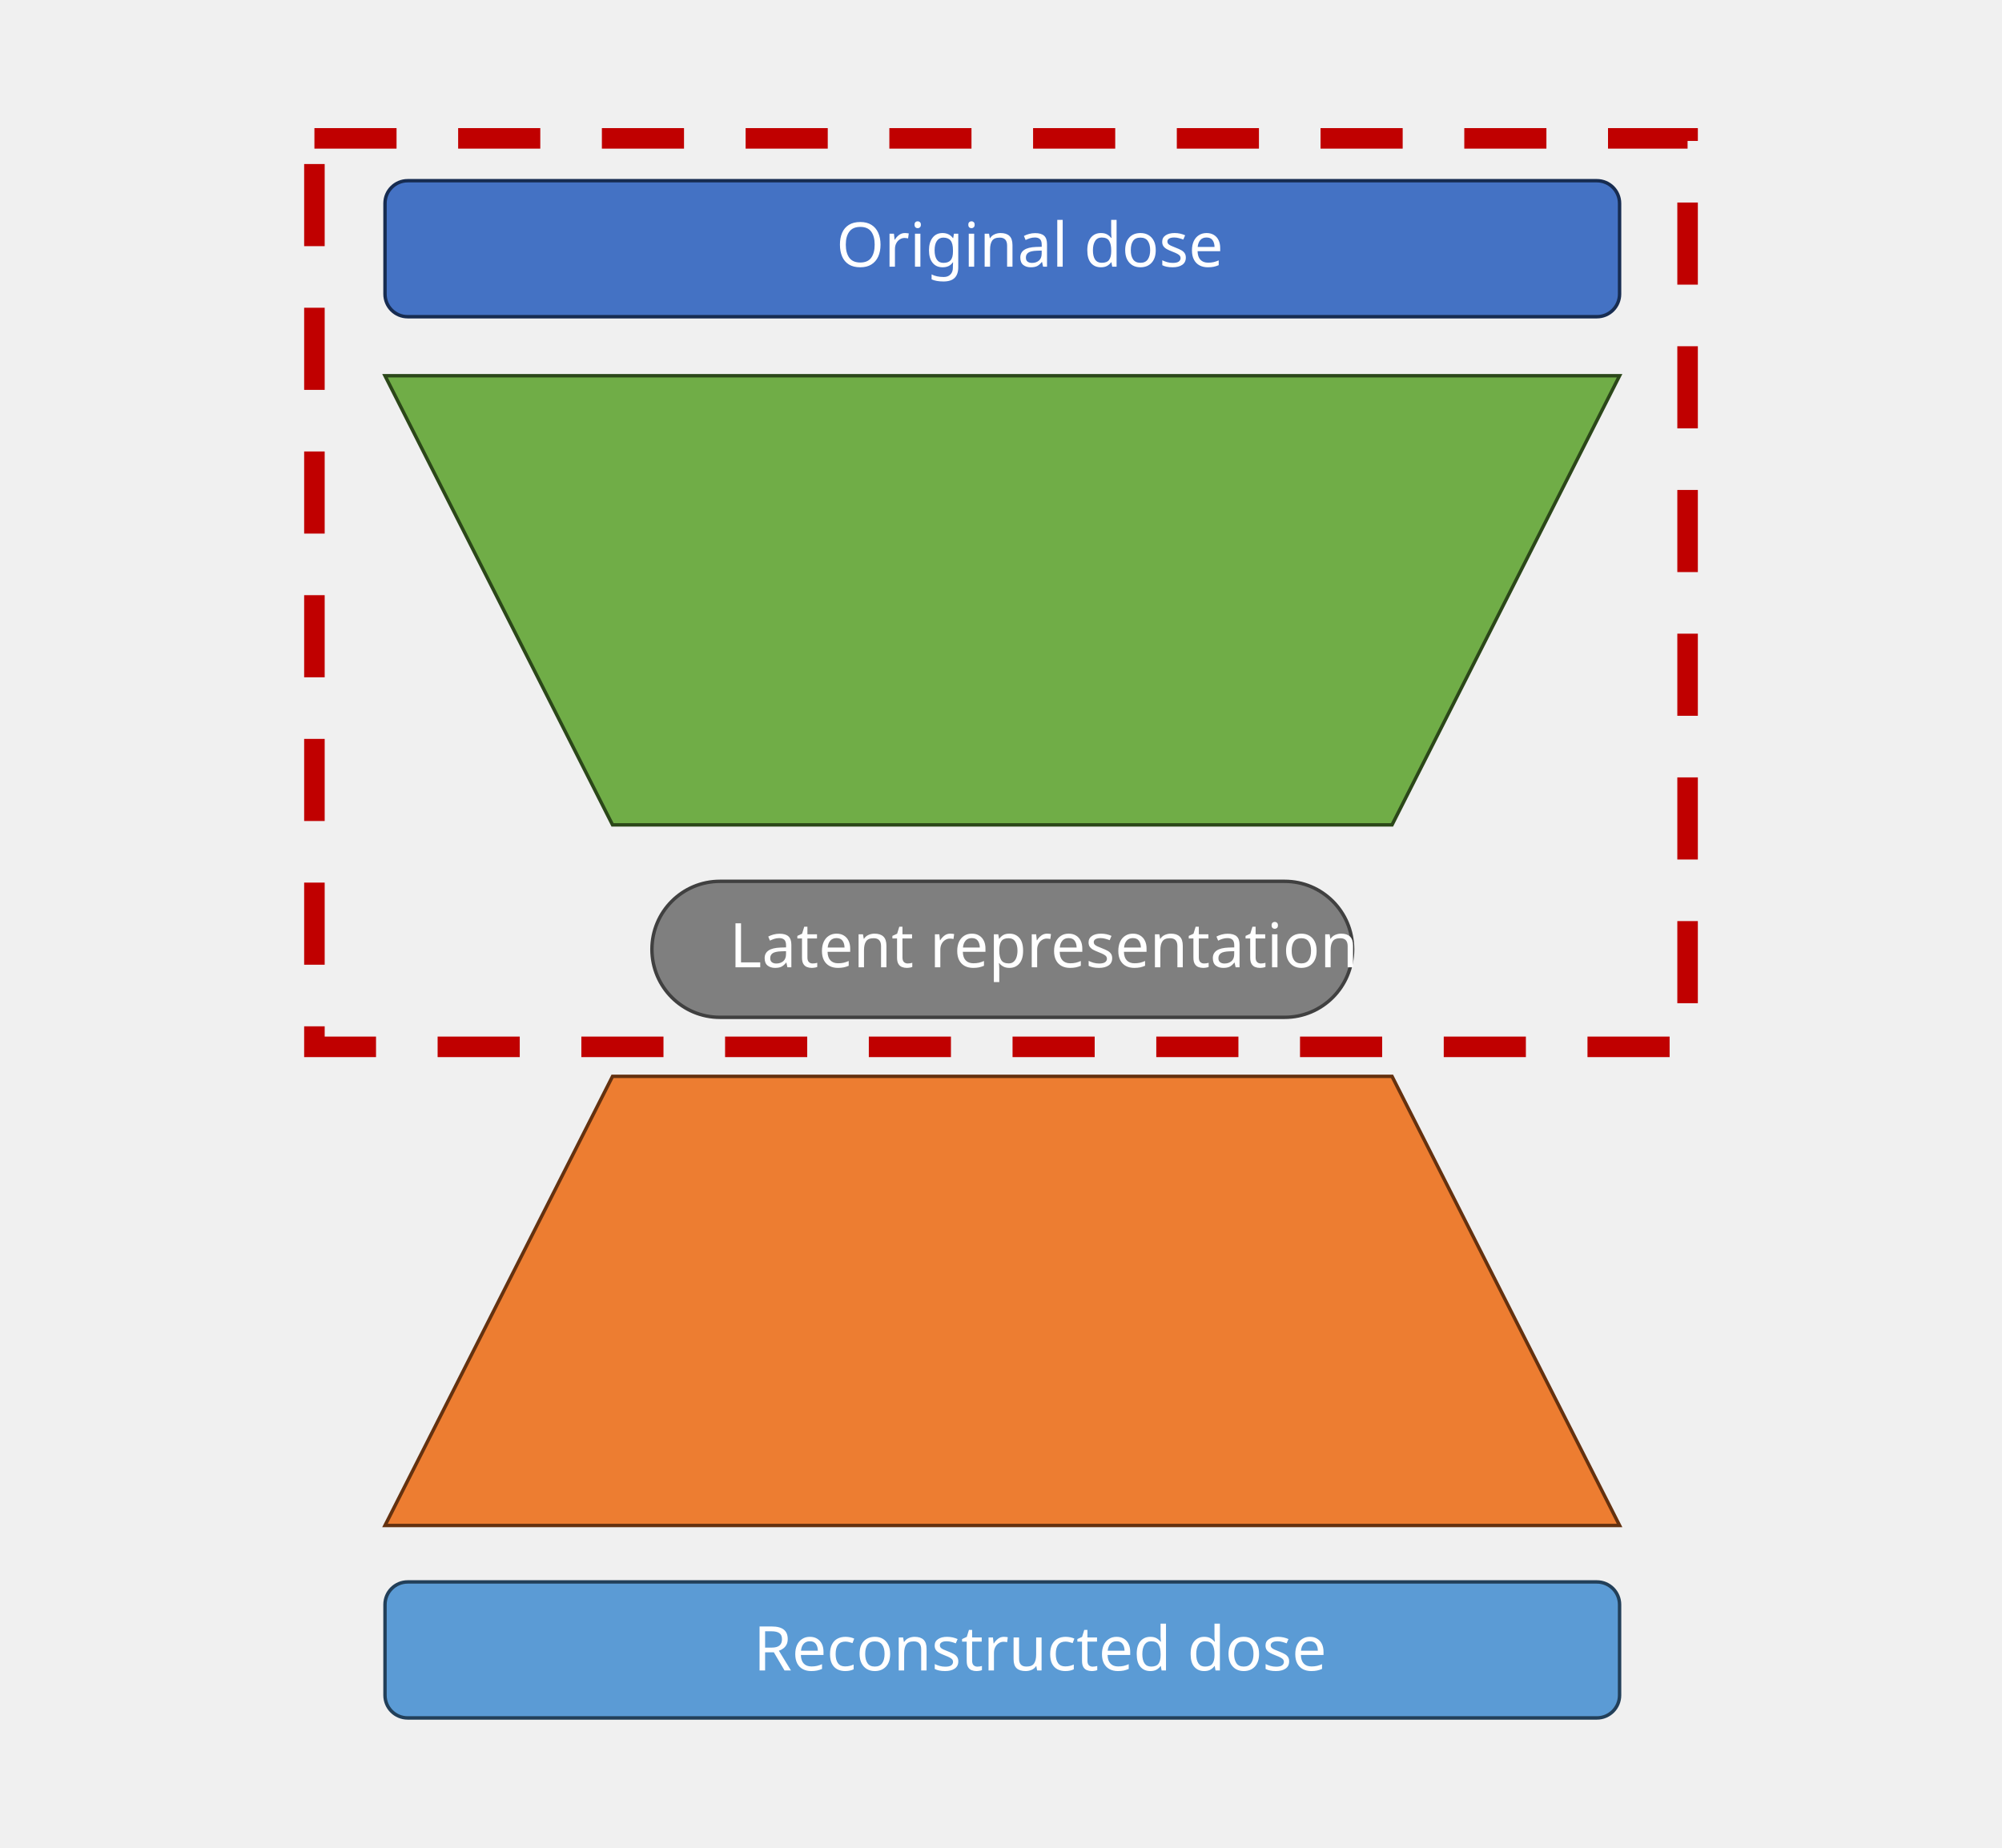
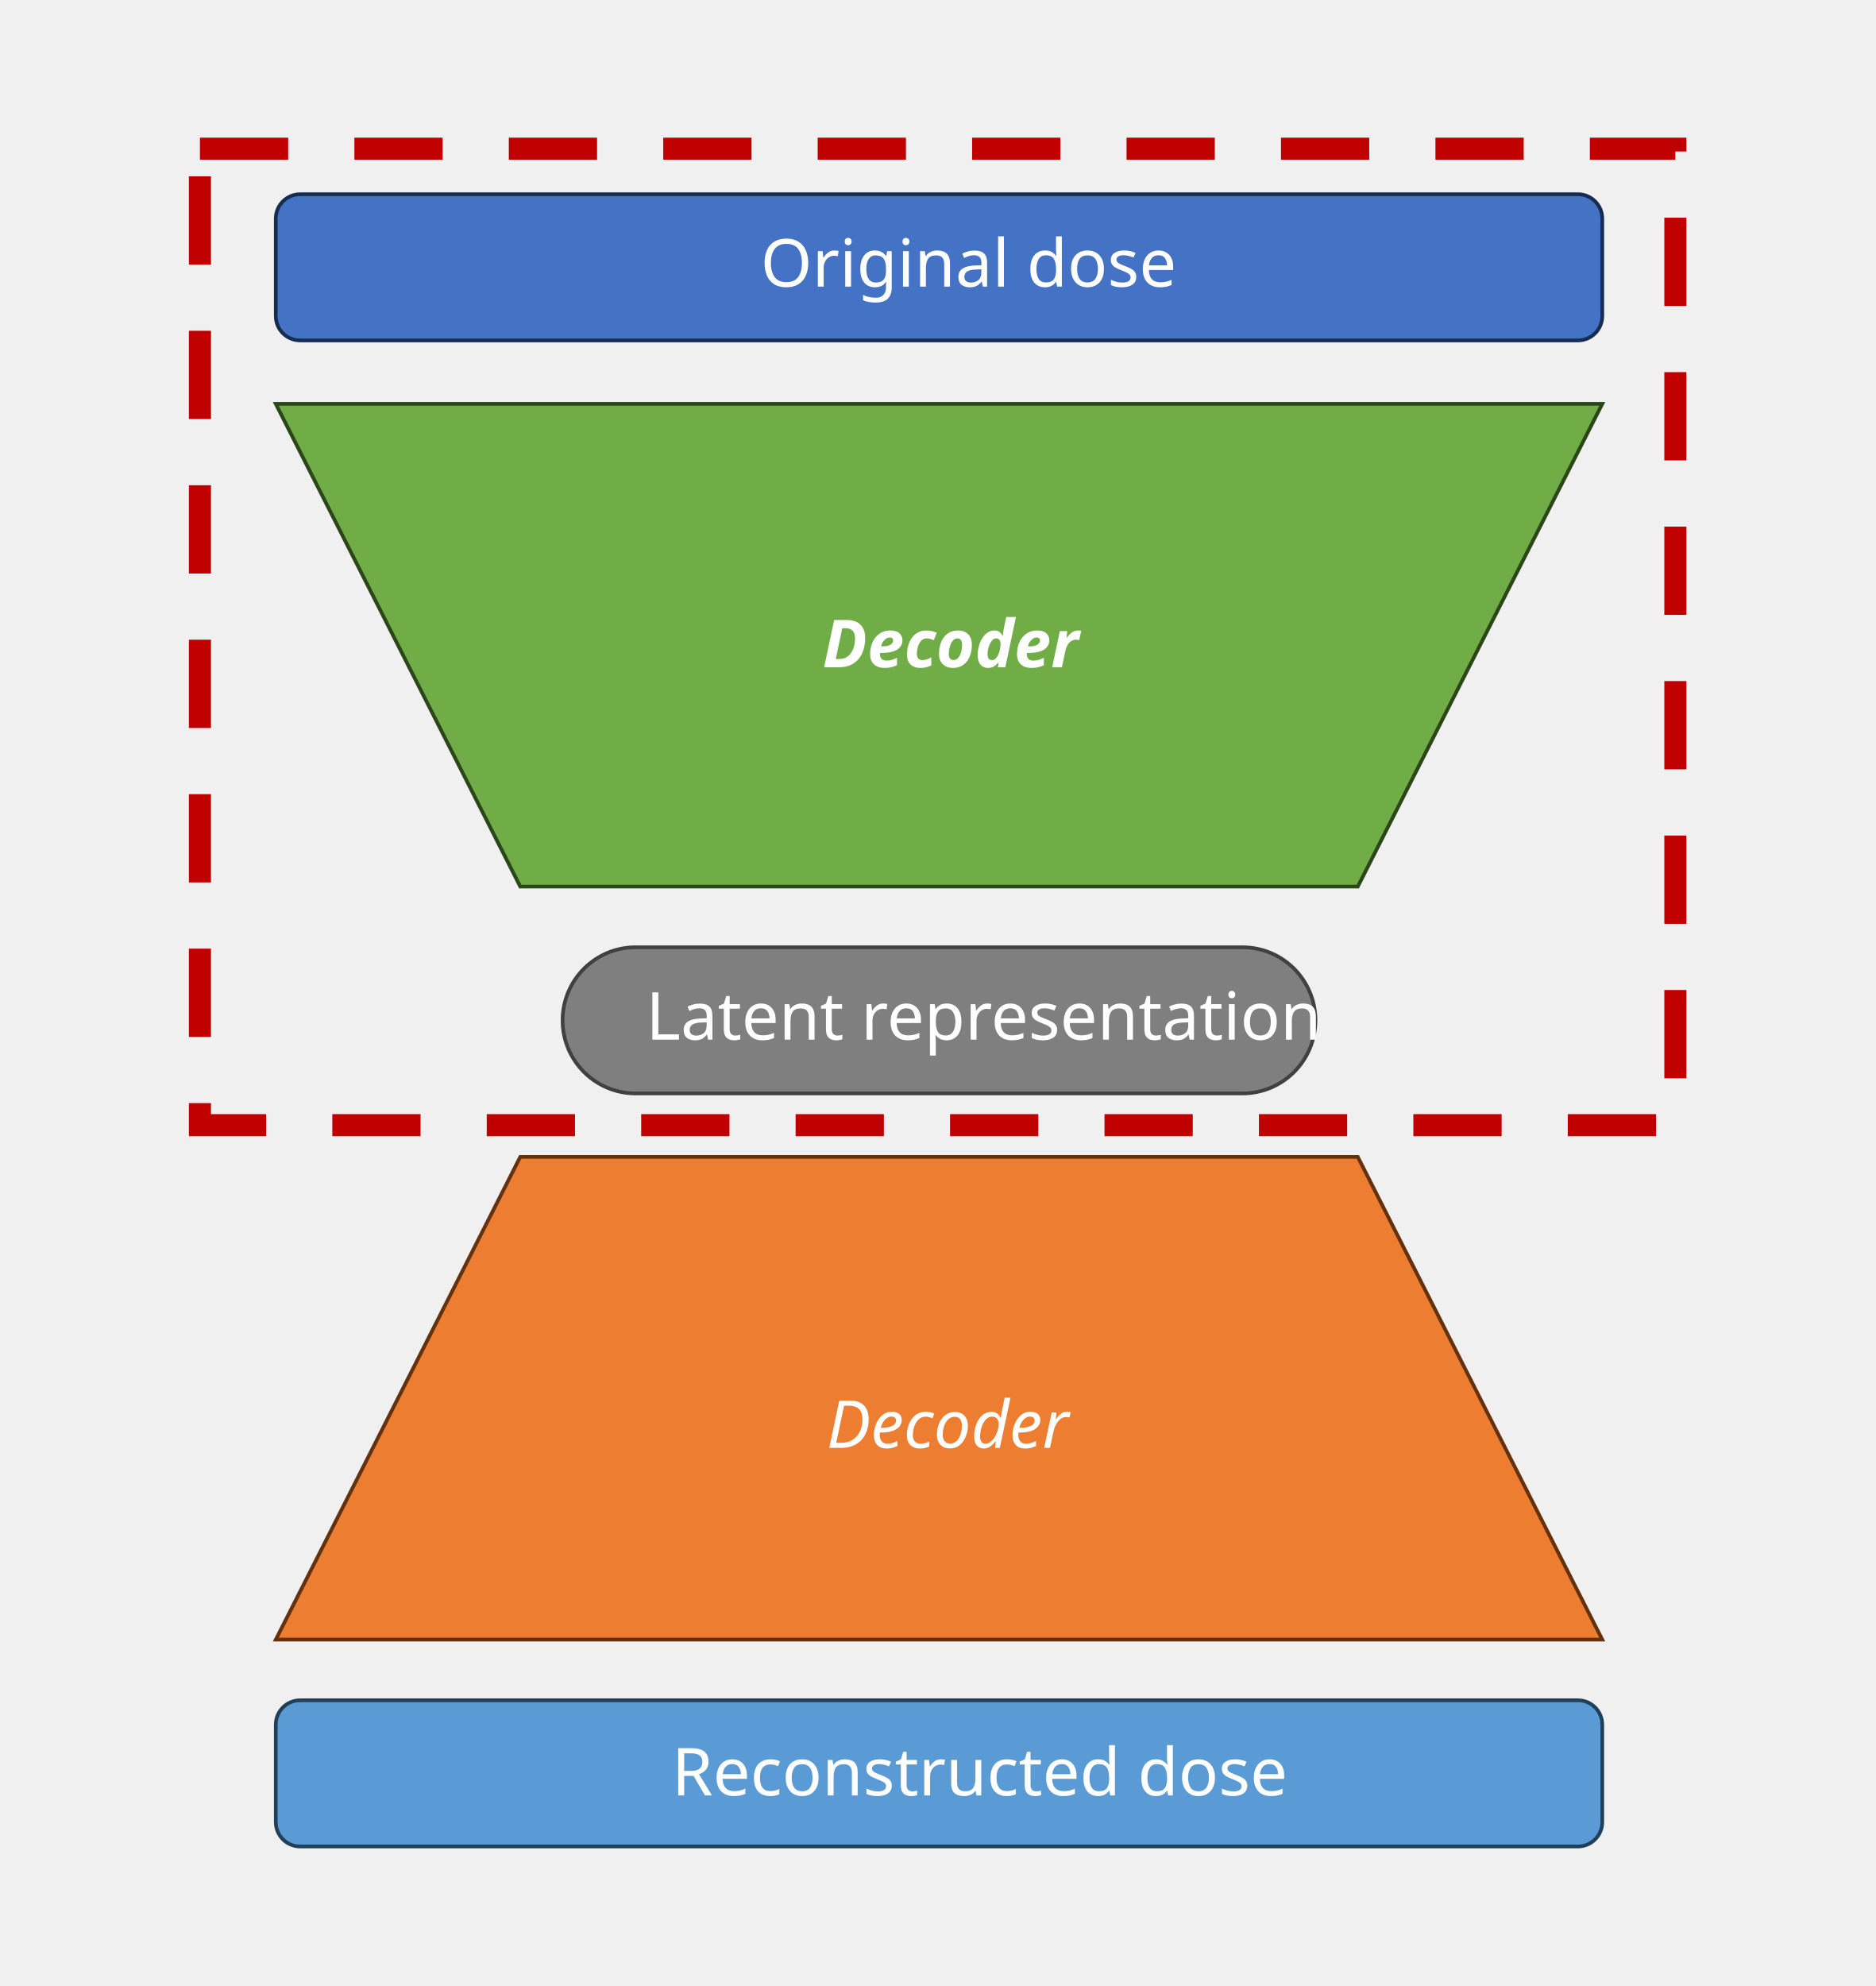
- <svg xmlns="http://www.w3.org/2000/svg" width="780" height="720" overflow="hidden" version="1.1" id="svg1759">
-   <defs id="defs1763" />
-   <g id="g1901" transform="translate(-231.5,11.91667)">
-     <path d="m 862.5,134.5 -88.648,175 H 470.148 L 381.5,134.5 Z" stroke="#2b4719" stroke-width="1.333" stroke-miterlimit="8" fill="#70ad47" fill-rule="evenodd" id="path1739" />
-     <path d="m 381.5,67.334 c 0,-4.879 3.955,-8.834 8.834,-8.834 h 463.333 c 4.878,0 8.833,3.955 8.833,8.834 v 35.332 c 0,4.879 -3.955,8.834 -8.833,8.834 H 390.334 c -4.879,0 -8.834,-3.955 -8.834,-8.834 z" stroke="#172c51" stroke-width="1.333" stroke-miterlimit="8" fill="#4472c4" fill-rule="evenodd" id="path1741" />
-     <text fill="#ffffff" font-family="Calibri, Calibri_MSFontService, sans-serif" font-weight="400" font-size="24px" id="text1743" x="557.28" y="92">Original dose</text>
-     <path d="m 485.5,358 c 0,-14.635 11.864,-26.5 26.5,-26.5 h 220 c 14.636,0 26.5,11.865 26.5,26.5 v 0 c 0,14.636 -11.864,26.5 -26.5,26.5 H 512 c -14.636,0 -26.5,-11.864 -26.5,-26.5 z" stroke="#404040" stroke-width="1.333" stroke-miterlimit="8" fill="#7f7f7f" fill-rule="evenodd" id="path1745" />
-     <text fill="#ffffff" font-family="Calibri, Calibri_MSFontService, sans-serif" font-weight="400" font-size="24px" id="text1747" x="515.727" y="365">Latent representation</text>
-     <path d="m 381.5,582.5 88.648,-175 h 303.704 l 88.648,175 z" stroke="#64310f" stroke-width="1.333" stroke-miterlimit="8" fill="#ed7d31" fill-rule="evenodd" id="path1749" />
-     <path d="m 381.5,613.334 c 0,-4.879 3.955,-8.834 8.834,-8.834 h 463.333 c 4.878,0 8.833,3.955 8.833,8.834 v 35.332 c 0,4.879 -3.955,8.834 -8.833,8.834 H 390.334 c -4.879,0 -8.834,-3.955 -8.834,-8.834 z" stroke="#223f59" stroke-width="1.333" stroke-miterlimit="8" fill="#5b9bd5" fill-rule="evenodd" id="path1751" />
-     <text fill="#ffffff" font-family="Calibri, Calibri_MSFontService, sans-serif" font-weight="400" font-size="24px" id="text1753" x="525.104" y="639">Reconstructed dose</text>
-     <rect x="354" y="42" width="535" height="354" stroke="#c00000" stroke-width="8" stroke-miterlimit="8" stroke-dasharray="32, 24" fill="none" id="rect1755" />
+ <svg xmlns="http://www.w3.org/2000/svg" width="680" height="720" overflow="hidden" version="1.1" id="svg2087">
+   <defs id="defs2091" />
+   <g id="g2233" transform="translate(-281.5,11.91667)">
+     <path d="m 862.5,134.5 -88.648,175 H 470.148 L 381.5,134.5 Z" stroke="#2b4719" stroke-width="1.333" stroke-miterlimit="8" fill="#70ad47" fill-rule="evenodd" id="path2063" />
+     <path d="m 381.5,67.334 c 0,-4.879 3.955,-8.834 8.834,-8.834 h 463.333 c 4.878,0 8.833,3.955 8.833,8.834 v 35.332 c 0,4.879 -3.955,8.834 -8.833,8.834 H 390.334 c -4.879,0 -8.834,-3.955 -8.834,-8.834 z" stroke="#172c51" stroke-width="1.333" stroke-miterlimit="8" fill="#4472c4" fill-rule="evenodd" id="path2065" />
+     <text fill="#ffffff" font-family="Calibri, Calibri_MSFontService, sans-serif" font-weight="400" font-size="24px" id="text2067" x="557.28" y="92">Original dose</text>
+     <path d="m 485.5,358 c 0,-14.635 11.864,-26.5 26.5,-26.5 h 220 c 14.636,0 26.5,11.865 26.5,26.5 v 0 c 0,14.636 -11.864,26.5 -26.5,26.5 H 512 c -14.636,0 -26.5,-11.864 -26.5,-26.5 z" stroke="#404040" stroke-width="1.333" stroke-miterlimit="8" fill="#7f7f7f" fill-rule="evenodd" id="path2069" />
+     <text fill="#ffffff" font-family="Calibri, Calibri_MSFontService, sans-serif" font-weight="400" font-size="24px" id="text2071" x="515.727" y="365">Latent representation</text>
+     <path d="m 381.5,582.5 88.648,-175 h 303.704 l 88.648,175 z" stroke="#64310f" stroke-width="1.333" stroke-miterlimit="8" fill="#ed7d31" fill-rule="evenodd" id="path2073" />
+     <text fill="#ffffff" font-family="Calibri, Calibri_MSFontService, sans-serif" font-style="italic" font-weight="400" font-size="24px" id="text2075" x="581.213" y="513">Decoder</text>
+     <path d="m 381.5,613.334 c 0,-4.879 3.955,-8.834 8.834,-8.834 h 463.333 c 4.878,0 8.833,3.955 8.833,8.834 v 35.332 c 0,4.879 -3.955,8.834 -8.833,8.834 H 390.334 c -4.879,0 -8.834,-3.955 -8.834,-8.834 z" stroke="#223f59" stroke-width="1.333" stroke-miterlimit="8" fill="#5b9bd5" fill-rule="evenodd" id="path2077" />
+     <text fill="#ffffff" font-family="Calibri, Calibri_MSFontService, sans-serif" font-weight="400" font-size="24px" id="text2079" x="525.104" y="639">Reconstructed dose</text>
+     <rect x="354" y="42" width="535" height="354" stroke="#c00000" stroke-width="8" stroke-miterlimit="8" stroke-dasharray="32, 24" fill="none" id="rect2081" />
+     <text fill="#ffffff" font-family="Calibri, Calibri_MSFontService, sans-serif" font-style="italic" font-weight="700" font-size="24px" id="text2083" x="579.717" y="230">Decoder</text>
  </g>
</svg>
